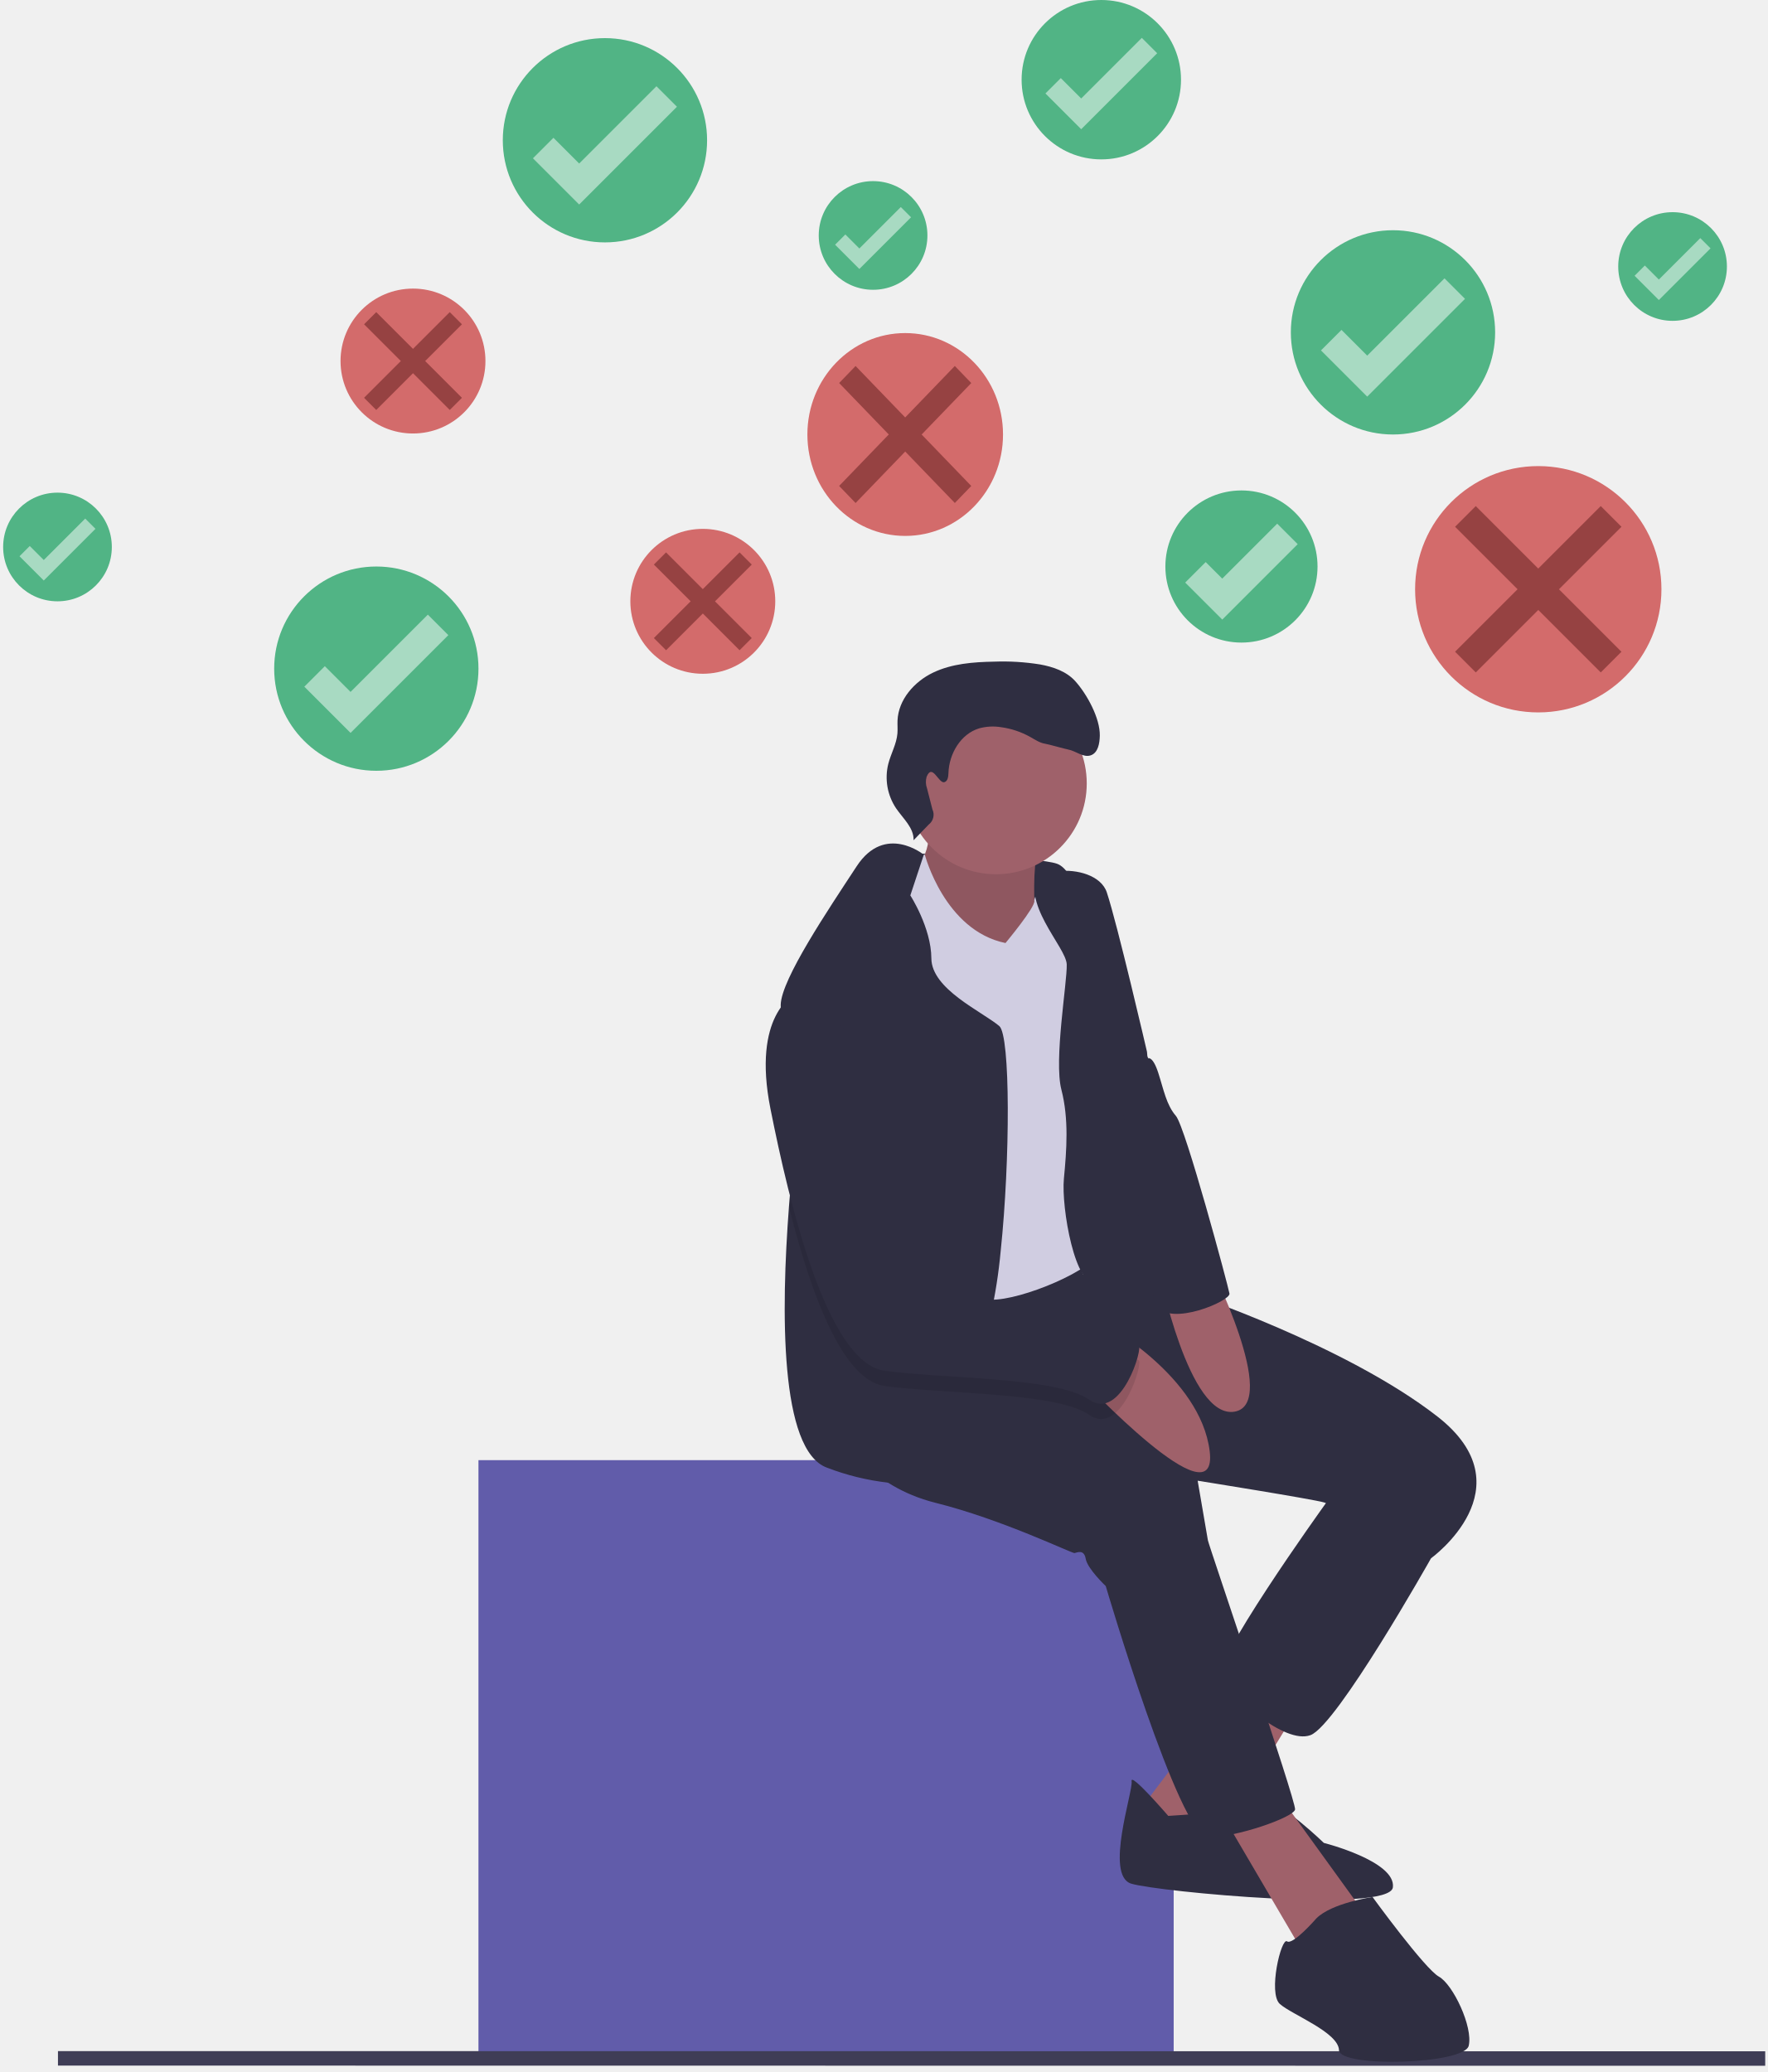
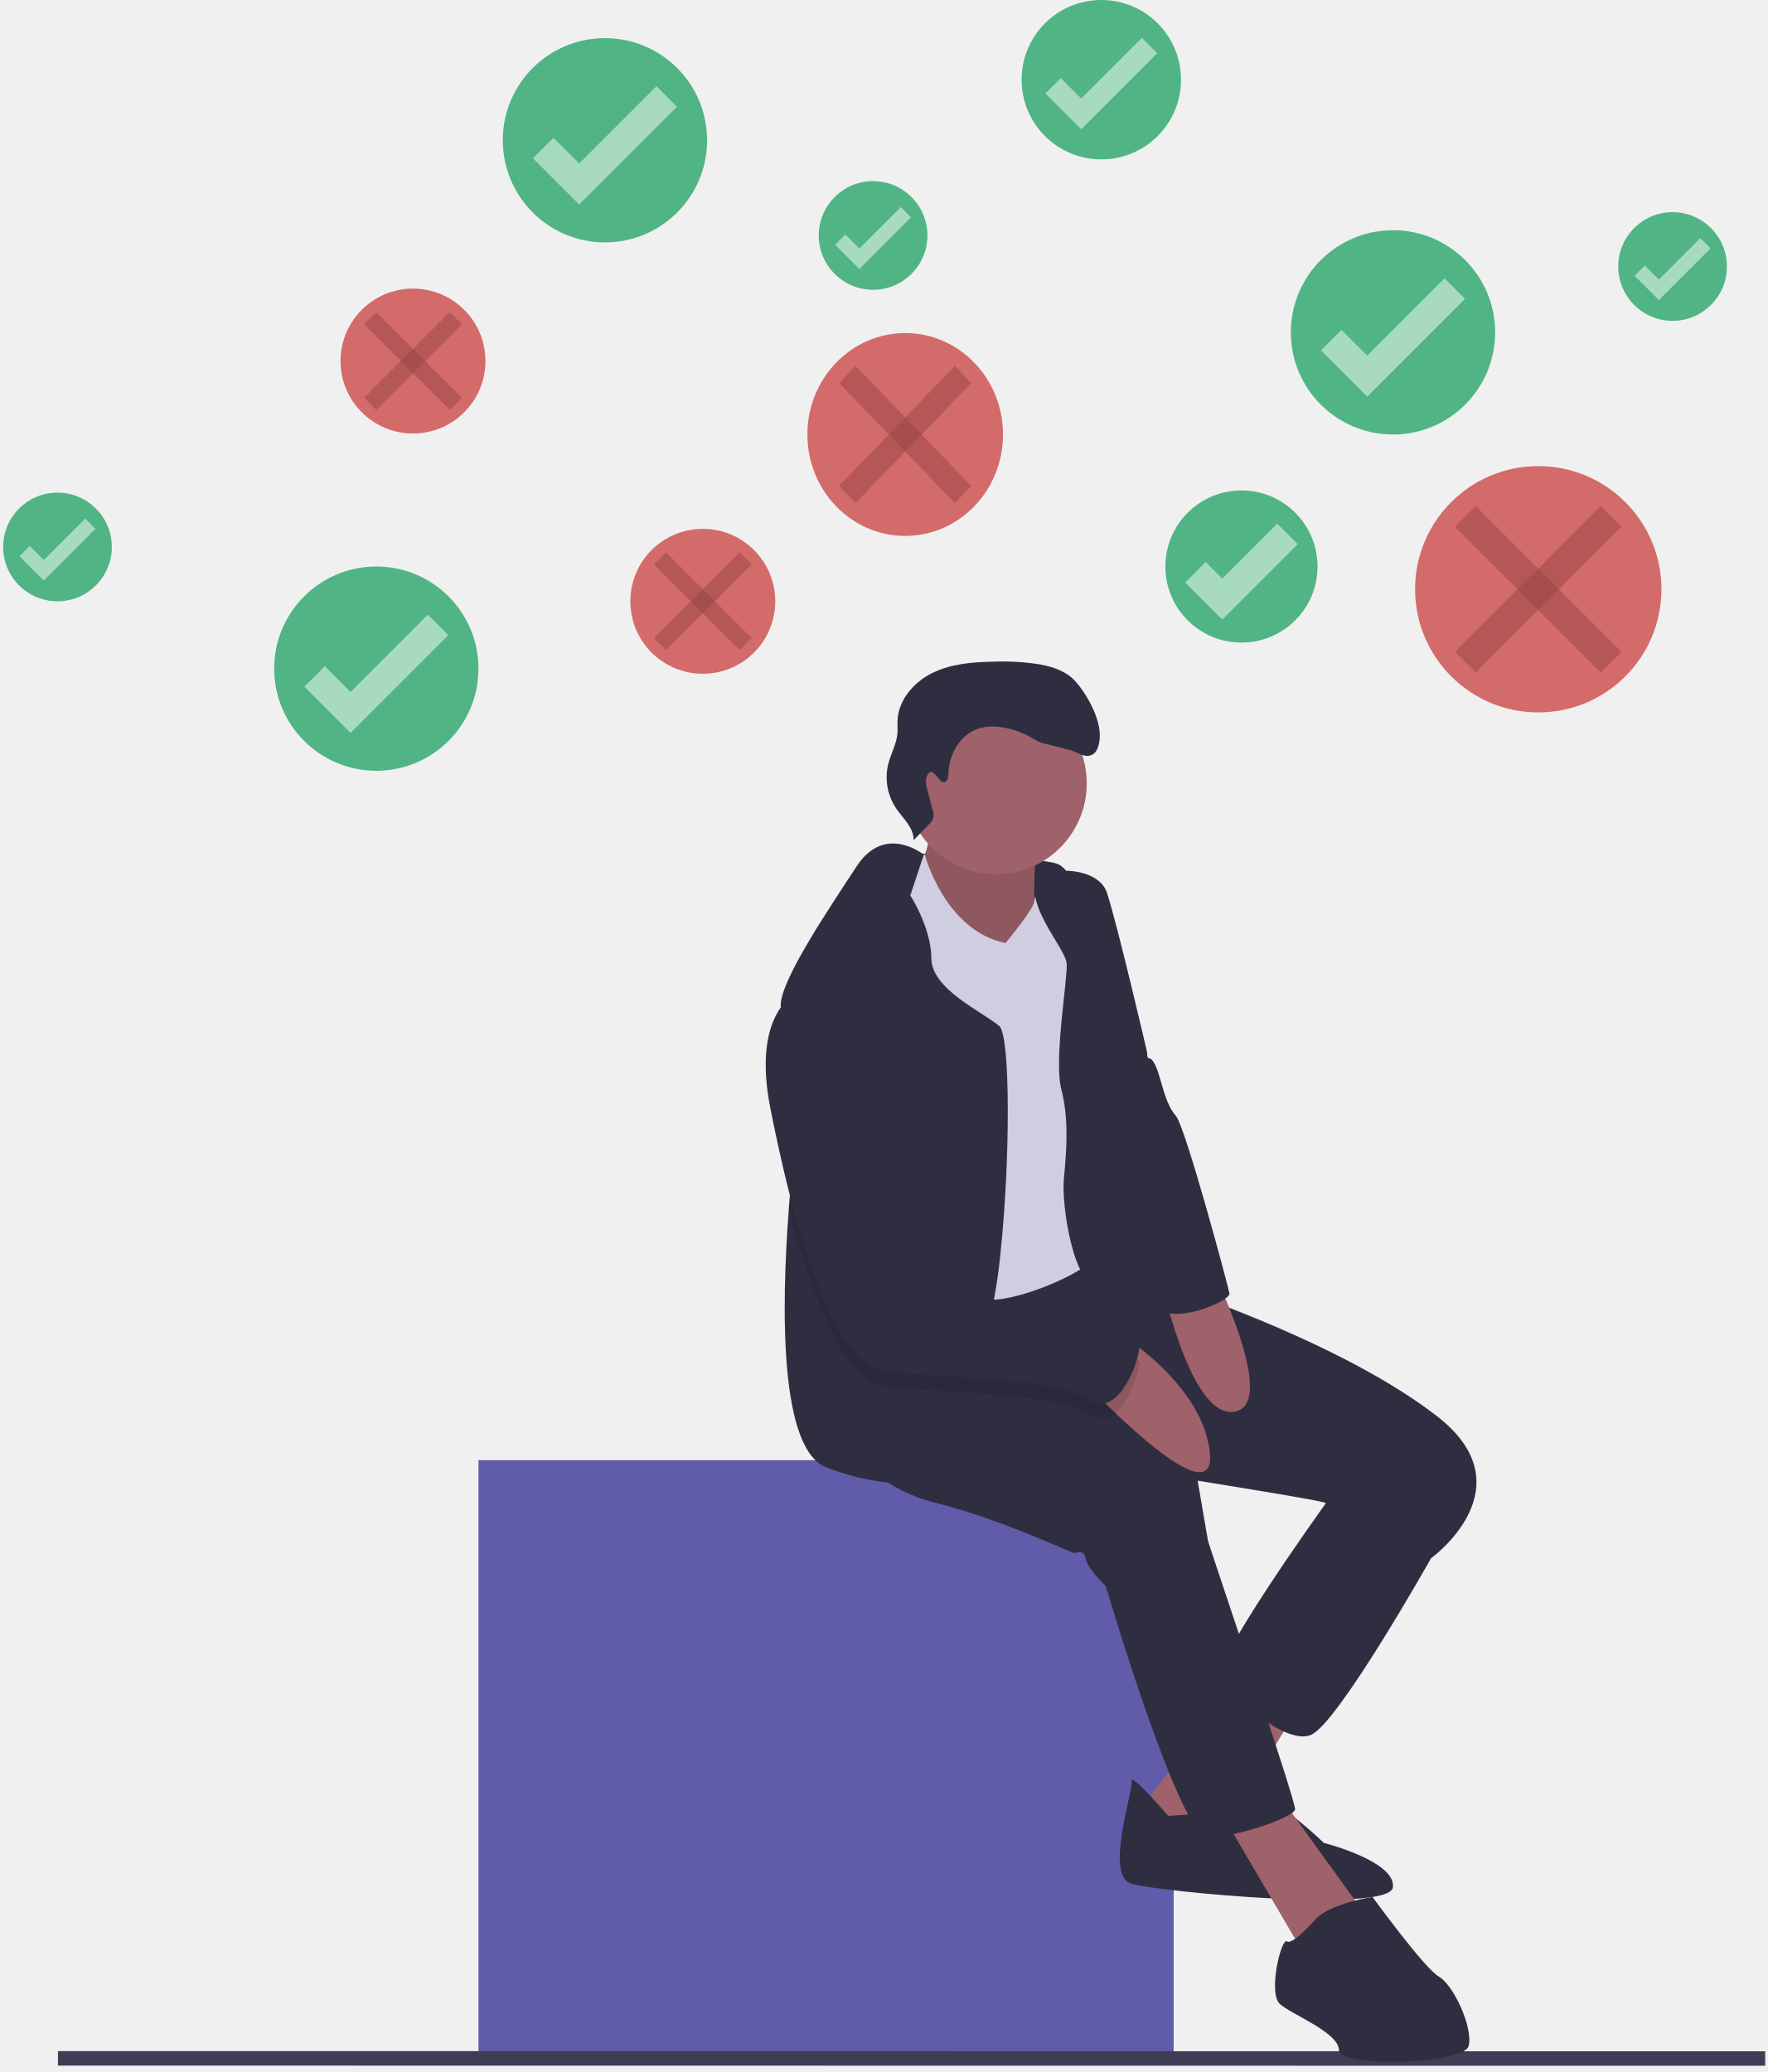
<svg xmlns="http://www.w3.org/2000/svg" width="244" height="286" viewBox="0 0 244 286" fill="none">
  <path d="M161.988 201.547H66.037V284.142H161.988V201.547Z" fill="#615CAA" />
  <path d="M8 284.114L243.631 284.142" stroke="#3F3D56" stroke-width="2" stroke-miterlimit="10" />
  <path d="M127.299 117.835C127.299 117.835 143.264 118.269 145.9 119.229C148.537 120.188 149.716 127.051 149.716 127.051L137.321 130.948L128.05 130.423L121.072 130.916L124.968 120.709L127.299 117.835Z" fill="#2F2E41" />
  <path d="M127.988 112.594C127.988 112.594 129.038 116.653 126.707 119.526C124.376 122.4 136.728 132.64 136.728 132.64L143.245 131.519C143.245 131.519 141.809 119.049 143.738 115.891C145.667 112.734 127.988 112.594 127.988 112.594Z" fill="#9F616A" />
  <path opacity="0.1" d="M127.988 112.594C127.988 112.594 129.038 116.653 126.707 119.526C124.376 122.4 136.728 132.64 136.728 132.64L143.245 131.519C143.245 131.519 141.809 119.049 143.738 115.891C145.667 112.734 127.988 112.594 127.988 112.594Z" fill="black" />
  <path d="M171.326 231.254L156.948 250.329L166.76 256.06L180.265 233.956L171.326 231.254Z" fill="#9F616A" />
  <path d="M161.241 250.651C161.241 250.651 155.946 244.496 156.182 245.868C156.418 247.241 152.415 258.88 156.139 260.006C159.864 261.132 191.803 264.118 192.243 260.51C192.682 256.902 182.714 254.377 182.714 254.377C182.714 254.377 176.793 248.683 175.48 249.262C174.167 249.841 161.241 250.651 161.241 250.651Z" fill="#2F2E41" />
  <path d="M168.1 249.471L179.585 269.045L188.256 264.021L176.675 247.997L168.1 249.471Z" fill="#9F616A" />
  <path d="M186.23 202.904L182.821 207.729C182.821 207.729 166.573 230.305 168.299 232.128C170.024 233.95 177.211 240.84 180.865 239.505C184.52 238.17 197.505 215.095 197.505 215.095L194.118 201.547L186.23 202.904Z" fill="#2F2E41" />
  <path d="M116.236 198.336C116.236 198.336 119.875 205.129 129.098 207.429C138.32 209.729 147.956 214.43 148.299 214.371C148.642 214.312 149.612 213.792 149.848 215.165C150.083 216.537 152.613 218.928 152.613 218.928C152.613 218.928 162.8 253.562 166.691 253.599C170.582 253.637 178.577 250.849 178.743 249.761C178.91 248.672 166.83 213.304 166.712 212.618L165.298 204.383C165.298 204.383 181.273 206.935 182.762 207.386C184.252 207.836 197.505 215.095 197.505 215.095C197.505 215.095 211.015 205.354 198.379 195.516C185.742 185.678 164.022 178.462 164.022 178.462L156.23 176.269L149.439 175.864L148.439 172.028L132.356 172.956L115.571 180.081L116.236 198.336Z" fill="#2F2E41" />
  <path d="M137.463 120.673C144.382 120.673 149.991 115.061 149.991 108.139C149.991 101.217 144.382 95.606 137.463 95.606C130.544 95.606 124.934 101.217 124.934 108.139C124.934 115.061 130.544 120.673 137.463 120.673Z" fill="#9F616A" />
  <path d="M126.128 118.213L127.635 117.954C127.635 117.954 130.357 128.437 138.776 130.168C138.776 130.168 142.93 125.19 142.752 124.35C142.575 123.51 146.042 119.028 147.886 121.537C149.729 124.046 147.436 168.244 148.985 169.037C150.533 169.83 153.856 170.672 151.182 173.605C148.508 176.537 137.886 180.483 135.533 179.121C133.181 177.76 128.374 166.222 126.295 162.341C124.215 158.459 120.887 145.255 120.887 145.255C120.887 145.255 116.638 130.796 119.253 127.52C121.868 124.244 126.128 118.213 126.128 118.213Z" fill="#D0CDE1" />
  <path d="M138.118 172.625C137.838 175.704 137.359 178.761 136.683 181.778C136.069 184.232 135.354 185.714 134.537 185.651C132.454 185.495 131.507 188.552 131.019 192.076C130.497 195.814 130.497 200.079 130.211 201.586C129.832 203.578 127.408 205.097 122.564 204.651C119.68 204.323 116.848 203.628 114.139 202.584C107.599 200.205 107.793 180.915 108.887 166.6C109.556 157.826 110.562 150.918 110.562 150.918C110.562 150.918 108.576 144.99 107.94 140.927C107.814 140.186 107.75 139.435 107.751 138.683C107.848 135.134 114.324 125.543 118.238 119.569C122.156 113.595 127.501 117.978 127.501 117.978L125.641 123.594C125.641 123.594 128.523 128.044 128.544 132.28C128.565 136.515 135.446 139.571 137.916 141.622C139.469 142.91 139.431 160.108 138.118 172.625Z" fill="#2F2E41" />
  <path d="M143.558 119.985C143.558 119.985 144.01 120.519 146.077 120.258C148.556 119.946 151.965 120.804 152.757 123.172C154.21 127.515 158.304 145.18 158.304 145.18C158.304 145.18 160.008 165.375 160.774 169.836C161.541 174.296 161.16 178.248 161.916 180.59C162.672 182.933 154.456 176.221 151.428 177.095C148.4 177.969 146.455 166.646 146.836 162.695C147.216 158.744 147.538 154.449 146.487 150.391C145.437 146.332 147.299 135.591 147.229 133.13C147.16 130.67 140.553 124.468 143.558 119.985Z" fill="#2F2E41" />
  <path d="M152.423 182.753C152.423 182.753 165.688 189.992 166.957 200.297C168.227 210.601 149.215 190.319 149.215 190.319L152.423 182.753Z" fill="#9F616A" />
  <path d="M159.995 175.445C159.995 175.445 164.06 195.942 170.392 194.853C176.724 193.764 166.855 174.266 166.855 174.266L159.995 175.445Z" fill="#9F616A" />
  <path d="M181.68 264.799C181.68 264.799 178.438 268.535 177.634 267.967C176.83 267.399 174.981 275.135 176.648 276.615C178.315 278.094 184.735 280.523 184.804 282.984C184.874 285.445 202.093 284.957 202.709 282.378C203.325 279.799 200.549 273.918 198.598 272.84C196.648 271.763 189.435 261.845 189.435 261.845C189.435 261.845 183.786 262.67 181.68 264.799Z" fill="#2F2E41" />
  <path opacity="0.1" d="M150.31 195.288C147.234 193.115 138.645 192.577 131.019 192.076C127.673 191.861 124.513 191.65 122.085 191.309C119.745 190.985 117.641 188.846 115.772 185.659C112.94 180.83 110.651 173.589 108.887 166.6C109.556 157.826 110.562 150.918 110.562 150.918C110.562 150.918 108.576 144.99 107.94 140.927C108.388 140.303 108.965 139.784 109.632 139.403C117.721 135.93 125.443 170.111 126.423 175.475C126.44 175.564 126.453 175.648 126.466 175.719C126.941 178.481 132.08 180.843 136.683 181.778C139.52 182.354 142.159 182.392 143.375 181.643C146.569 179.681 156.391 187.533 157.136 187.756C157.881 187.983 154.729 198.416 150.31 195.288Z" fill="black" />
  <path d="M109.633 137.299C109.633 137.299 103.755 140.076 106.338 153.055C108.921 166.035 114.124 188.102 122.082 189.206C130.041 190.31 145.887 190.058 150.308 193.184C154.73 196.309 157.881 185.877 157.136 185.651C156.391 185.426 146.568 177.577 143.374 179.54C140.18 181.502 127.232 178.076 126.466 173.616C125.7 169.155 117.854 133.766 109.633 137.299Z" fill="#2F2E41" />
  <path d="M151.996 131.074L158.457 146.073C158.457 146.073 159.108 145.748 159.863 148.091C160.619 150.434 160.973 152.492 162.296 154.031C163.62 155.57 169.51 177.518 169.687 178.548C169.863 179.577 161.552 183.126 159.695 180.266C157.838 177.406 151.996 131.074 151.996 131.074Z" fill="#2F2E41" />
  <path d="M130.335 107.965C130.815 107.837 130.886 107.199 130.902 106.702C130.988 104.041 132.589 101.31 135.136 100.536C136.113 100.268 137.136 100.212 138.136 100.371C139.564 100.561 140.943 101.021 142.199 101.727C142.862 102.1 143.513 102.549 144.265 102.663C144.762 102.738 146.913 103.364 147.407 103.452C148.495 103.645 149.506 104.619 150.549 104.257C151.548 103.91 151.769 102.617 151.793 101.56C151.848 99.152 150.021 95.819 148.411 94.028C147.19 92.668 145.351 92.041 143.553 91.715C141.453 91.377 139.325 91.248 137.2 91.328C134.323 91.379 131.366 91.602 128.772 92.847C126.178 94.092 123.999 96.571 123.874 99.447C123.849 100.046 123.91 100.647 123.86 101.245C123.737 102.702 122.963 104.019 122.601 105.436C122.341 106.476 122.302 107.558 122.487 108.614C122.671 109.669 123.075 110.675 123.671 111.565C124.634 112.982 126.147 114.264 126.091 115.977L128.179 113.813C128.491 113.575 128.712 113.237 128.804 112.856C128.897 112.474 128.856 112.073 128.689 111.718L127.95 108.835C127.76 108.32 127.738 107.758 127.886 107.23C128.678 105.272 129.534 108.179 130.335 107.965Z" fill="#2F2E41" />
-   <circle cx="97" cy="83" r="10" fill="#D36B6B" />
+   <path d="M97 93C102.523 93 107 88.523 107 83C107 77.477 102.523 73 97 73C91.477 73 87 77.477 87 83C87 88.523 91.477 93 97 93Z" fill="#D36B6B" />
  <g opacity="0.5">
-     <rect x="102.073" y="76.244" width="2.38" height="16.727" transform="rotate(45 102.073 76.2444)" fill="#5A1919" />
-     <rect x="103.754" y="88.074" width="2.375" height="16.727" transform="rotate(135 103.754 88.0742)" fill="#5A1919" />
+     <path opacity="0.5" d="M103.756 77.927L102.073 76.244L90.245 88.073L91.928 89.755L103.756 77.927Z" fill="#5A1919" />
+     <path opacity="0.5" d="M102.074 89.754L103.754 88.074L91.926 76.246L90.246 77.926L102.074 89.754Z" fill="#5A1919" />
  </g>
-   <circle cx="51.94" cy="92.294" r="14.098" fill="#51B485" />
+   <path d="M51.94 106.391C59.726 106.391 66.037 100.08 66.037 92.294C66.037 84.508 59.726 78.196 51.94 78.196C44.154 78.196 37.842 84.508 37.842 92.294C37.842 100.08 44.154 106.391 51.94 106.391Z" fill="#51B485" />
  <path d="M43.416 93.369L48.382 98.335L60.464 86.253" stroke="white" stroke-opacity="0.5" stroke-width="4" />
-   <circle cx="83.493" cy="19.36" r="14.098" fill="#51B485" />
+   <path d="M83.493 33.458C91.279 33.458 97.591 27.146 97.591 19.36C97.591 11.575 91.279 5.263 83.493 5.263C75.707 5.263 69.395 11.575 69.395 19.36C69.395 27.146 75.707 33.458 83.493 33.458Z" fill="#51B485" />
  <path d="M74.969 20.435L79.935 25.401L92.017 13.32" stroke="white" stroke-opacity="0.5" stroke-width="4" />
-   <circle cx="171.343" cy="78.196" r="10.5" fill="#51B485" />
+   <path d="M171.343 88.696C177.142 88.696 181.843 83.995 181.843 78.196C181.843 72.397 177.142 67.696 171.343 67.696C165.544 67.696 160.843 72.397 160.843 78.196C160.843 83.995 165.544 88.696 171.343 88.696Z" fill="#51B485" />
  <path d="M164.994 78.997L168.693 82.695L177.691 73.697" stroke="white" stroke-opacity="0.5" stroke-width="4" />
-   <circle cx="120.5" cy="32.5" r="7.5" fill="#51B485" />
+   <path d="M120.5 40C124.642 40 128 36.642 128 32.5C128 28.358 124.642 25 120.5 25C116.358 25 113 28.358 113 32.5C113 36.642 116.358 40 120.5 40Z" fill="#51B485" />
  <path d="M115.965 33.072L118.607 35.714L125.035 29.286" stroke="white" stroke-opacity="0.5" stroke-width="2" />
-   <circle cx="230.844" cy="36.786" r="7.5" fill="#51B485" />
+   <path d="M230.844 44.286C234.986 44.286 238.344 40.928 238.344 36.786C238.344 32.644 234.986 29.286 230.844 29.286C226.702 29.286 223.344 32.644 223.344 36.786C223.344 40.928 226.702 44.286 230.844 44.286Z" fill="#51B485" />
  <path d="M226.309 37.358L228.951 40L235.378 33.572" stroke="white" stroke-opacity="0.5" stroke-width="2" />
-   <circle cx="7.934" cy="75.5" r="7.5" fill="#51B485" />
+   <path d="M7.934 83C12.076 83 15.434 79.642 15.434 75.5C15.434 71.358 12.076 68 7.934 68C3.792 68 0.434 71.358 0.434 75.5C0.434 79.642 3.792 83 7.934 83Z" fill="#51B485" />
  <path d="M3.4 76.072L6.041 78.714L12.469 72.286" stroke="white" stroke-opacity="0.5" stroke-width="2" />
-   <circle cx="152" cy="11" r="11" fill="#51B485" />
+   <path d="M152 22C158.075 22 163 17.075 163 11C163 4.925 158.075 0 152 0C145.925 0 141 4.925 141 11C141 17.075 145.925 22 152 22Z" fill="#51B485" />
  <path d="M145.349 11.839L149.224 15.714L158.651 6.286" stroke="white" stroke-opacity="0.5" stroke-width="3" />
-   <circle cx="192.257" cy="45.876" r="14.098" fill="#51B485" />
+   <path d="M192.257 59.974C200.043 59.974 206.355 53.662 206.355 45.876C206.355 38.09 200.043 31.778 192.257 31.778C184.471 31.778 178.159 38.09 178.159 45.876C178.159 53.662 184.471 59.974 192.257 59.974Z" fill="#51B485" />
  <path d="M183.733 46.951L188.699 51.917L200.781 39.835" stroke="white" stroke-opacity="0.5" stroke-width="4" />
-   <circle cx="57" cy="49.835" r="10" fill="#D36B6B" />
+   <path d="M57 59.835C62.523 59.835 67 55.358 67 49.835C67 44.312 62.523 39.835 57 39.835C51.477 39.835 47 44.312 47 49.835C47 55.358 51.477 59.835 57 59.835Z" fill="#D36B6B" />
  <g opacity="0.5">
-     <rect x="62.073" y="43.08" width="2.38" height="16.727" transform="rotate(45 62.0726 43.0795)" fill="#5A1919" />
-     <rect x="63.754" y="54.909" width="2.375" height="16.727" transform="rotate(135 63.754 54.9093)" fill="#5A1919" />
+     <path opacity="0.5" d="M63.755 44.762L62.073 43.08L50.245 54.908L51.927 56.59L63.755 44.762Z" fill="#5A1919" />
+     <path opacity="0.5" d="M62.074 56.589L63.754 54.909L51.926 43.081L50.246 44.761L62.074 56.589Z" fill="#5A1919" />
  </g>
-   <ellipse cx="124.934" cy="59.974" rx="13.5" ry="14" fill="#D36B6B" />
+   <path d="M124.934 73.974C132.39 73.974 138.434 67.706 138.434 59.974C138.434 52.242 132.39 45.974 124.934 45.974C117.478 45.974 111.434 52.242 111.434 59.974C111.434 67.706 117.478 73.974 124.934 73.974Z" fill="#D36B6B" />
  <g opacity="0.5">
-     <rect width="3.273" height="23.004" transform="matrix(0.694136 0.719844 -0.694136 0.719844 131.782 50.5156)" fill="#5A1919" />
-     <rect width="3.267" height="23.004" transform="matrix(-0.694136 0.719844 -0.694136 -0.719844 134.052 67.0774)" fill="#5A1919" />
+     <path opacity="0.5" d="M134.054 52.872L131.782 50.516L115.814 67.075L118.086 69.431L134.054 52.872Z" fill="#5A1919" />
+     <path opacity="0.5" d="M131.784 69.429L134.052 67.077L118.084 50.518L115.816 52.87L131.784 69.429Z" fill="#5A1919" />
  </g>
-   <circle cx="212.308" cy="81.335" r="17" fill="#D36B6B" />
+   <path d="M212.308 98.335C221.697 98.335 229.308 90.724 229.308 81.335C229.308 71.946 221.697 64.335 212.308 64.335C202.919 64.335 195.308 71.946 195.308 81.335C195.308 90.724 202.919 98.335 212.308 98.335Z" fill="#D36B6B" />
  <g opacity="0.5">
-     <rect x="220.932" y="69.85" width="4.046" height="28.437" transform="rotate(45 220.932 69.8502)" fill="#5A1919" />
-     <rect x="223.79" y="89.961" width="4.038" height="28.437" transform="rotate(135 223.79 89.9609)" fill="#5A1919" />
+     <path opacity="0.5" d="M223.793 72.711L220.932 69.85L200.824 89.958L203.685 92.819L223.793 72.711Z" fill="#5A1919" />
+     <path opacity="0.5" d="M220.935 92.816L223.79 89.961L203.682 69.853L200.827 72.709L220.935 92.816Z" fill="#5A1919" />
  </g>
</svg>
